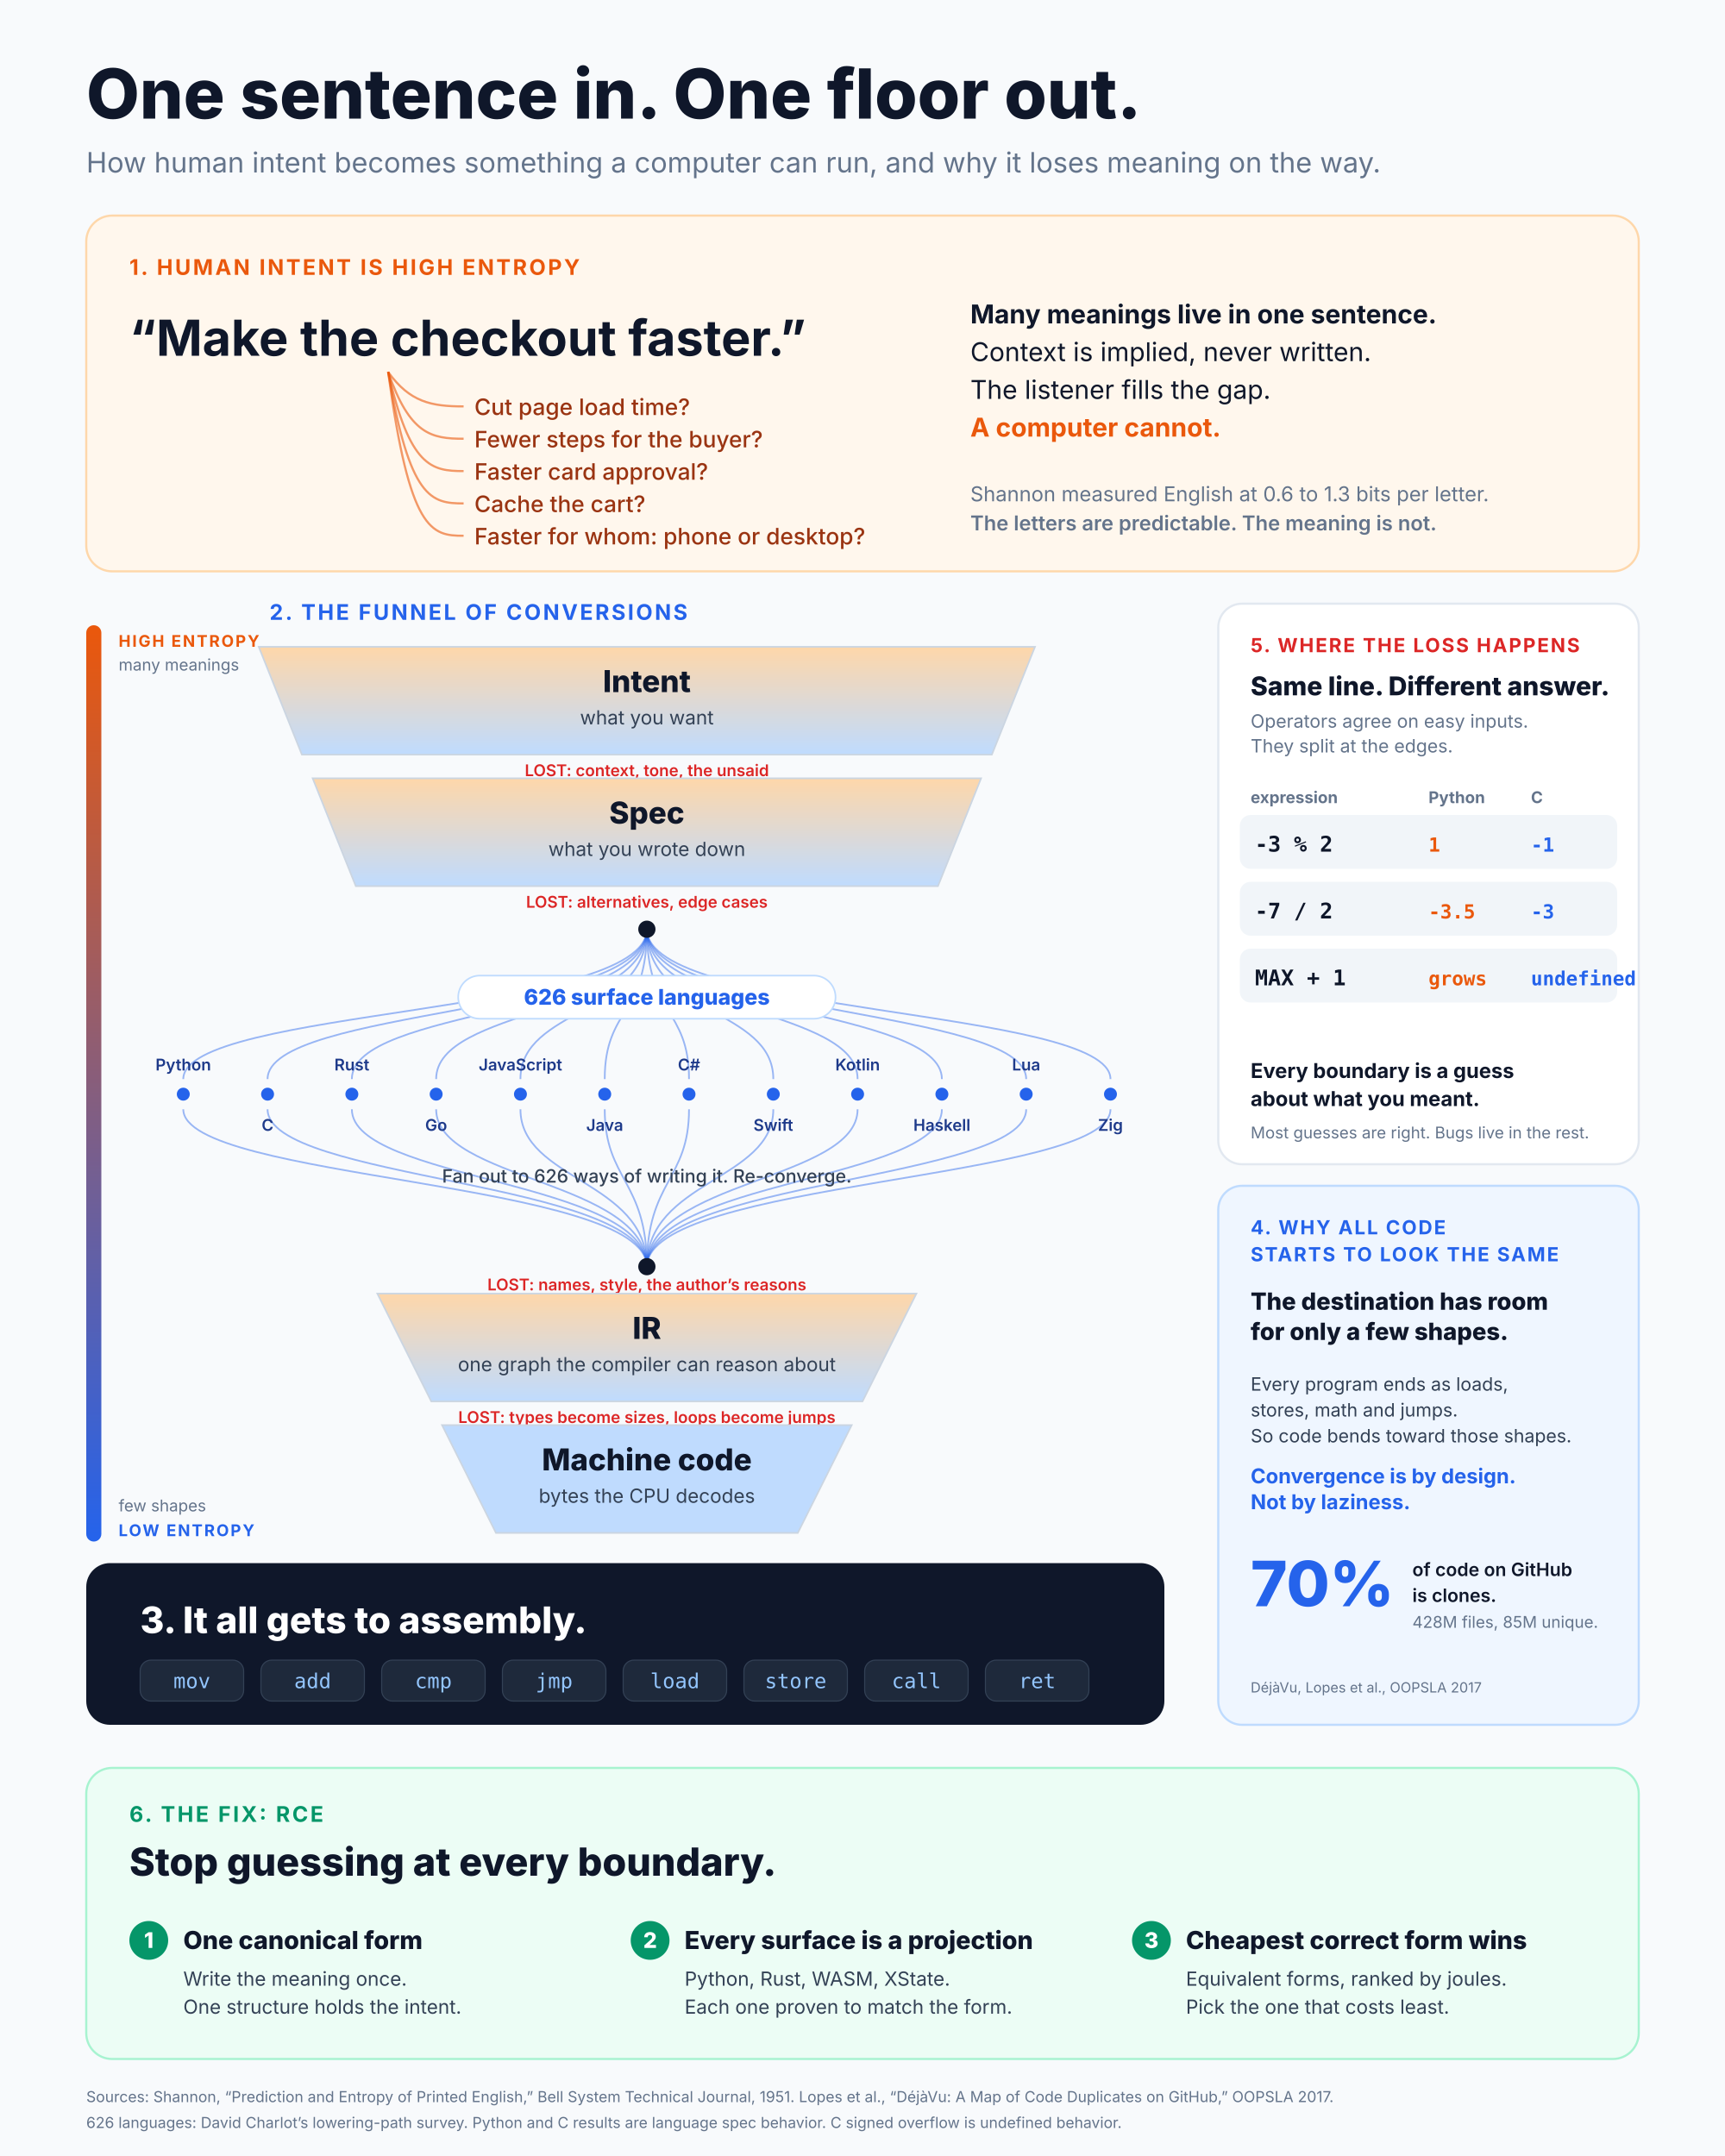
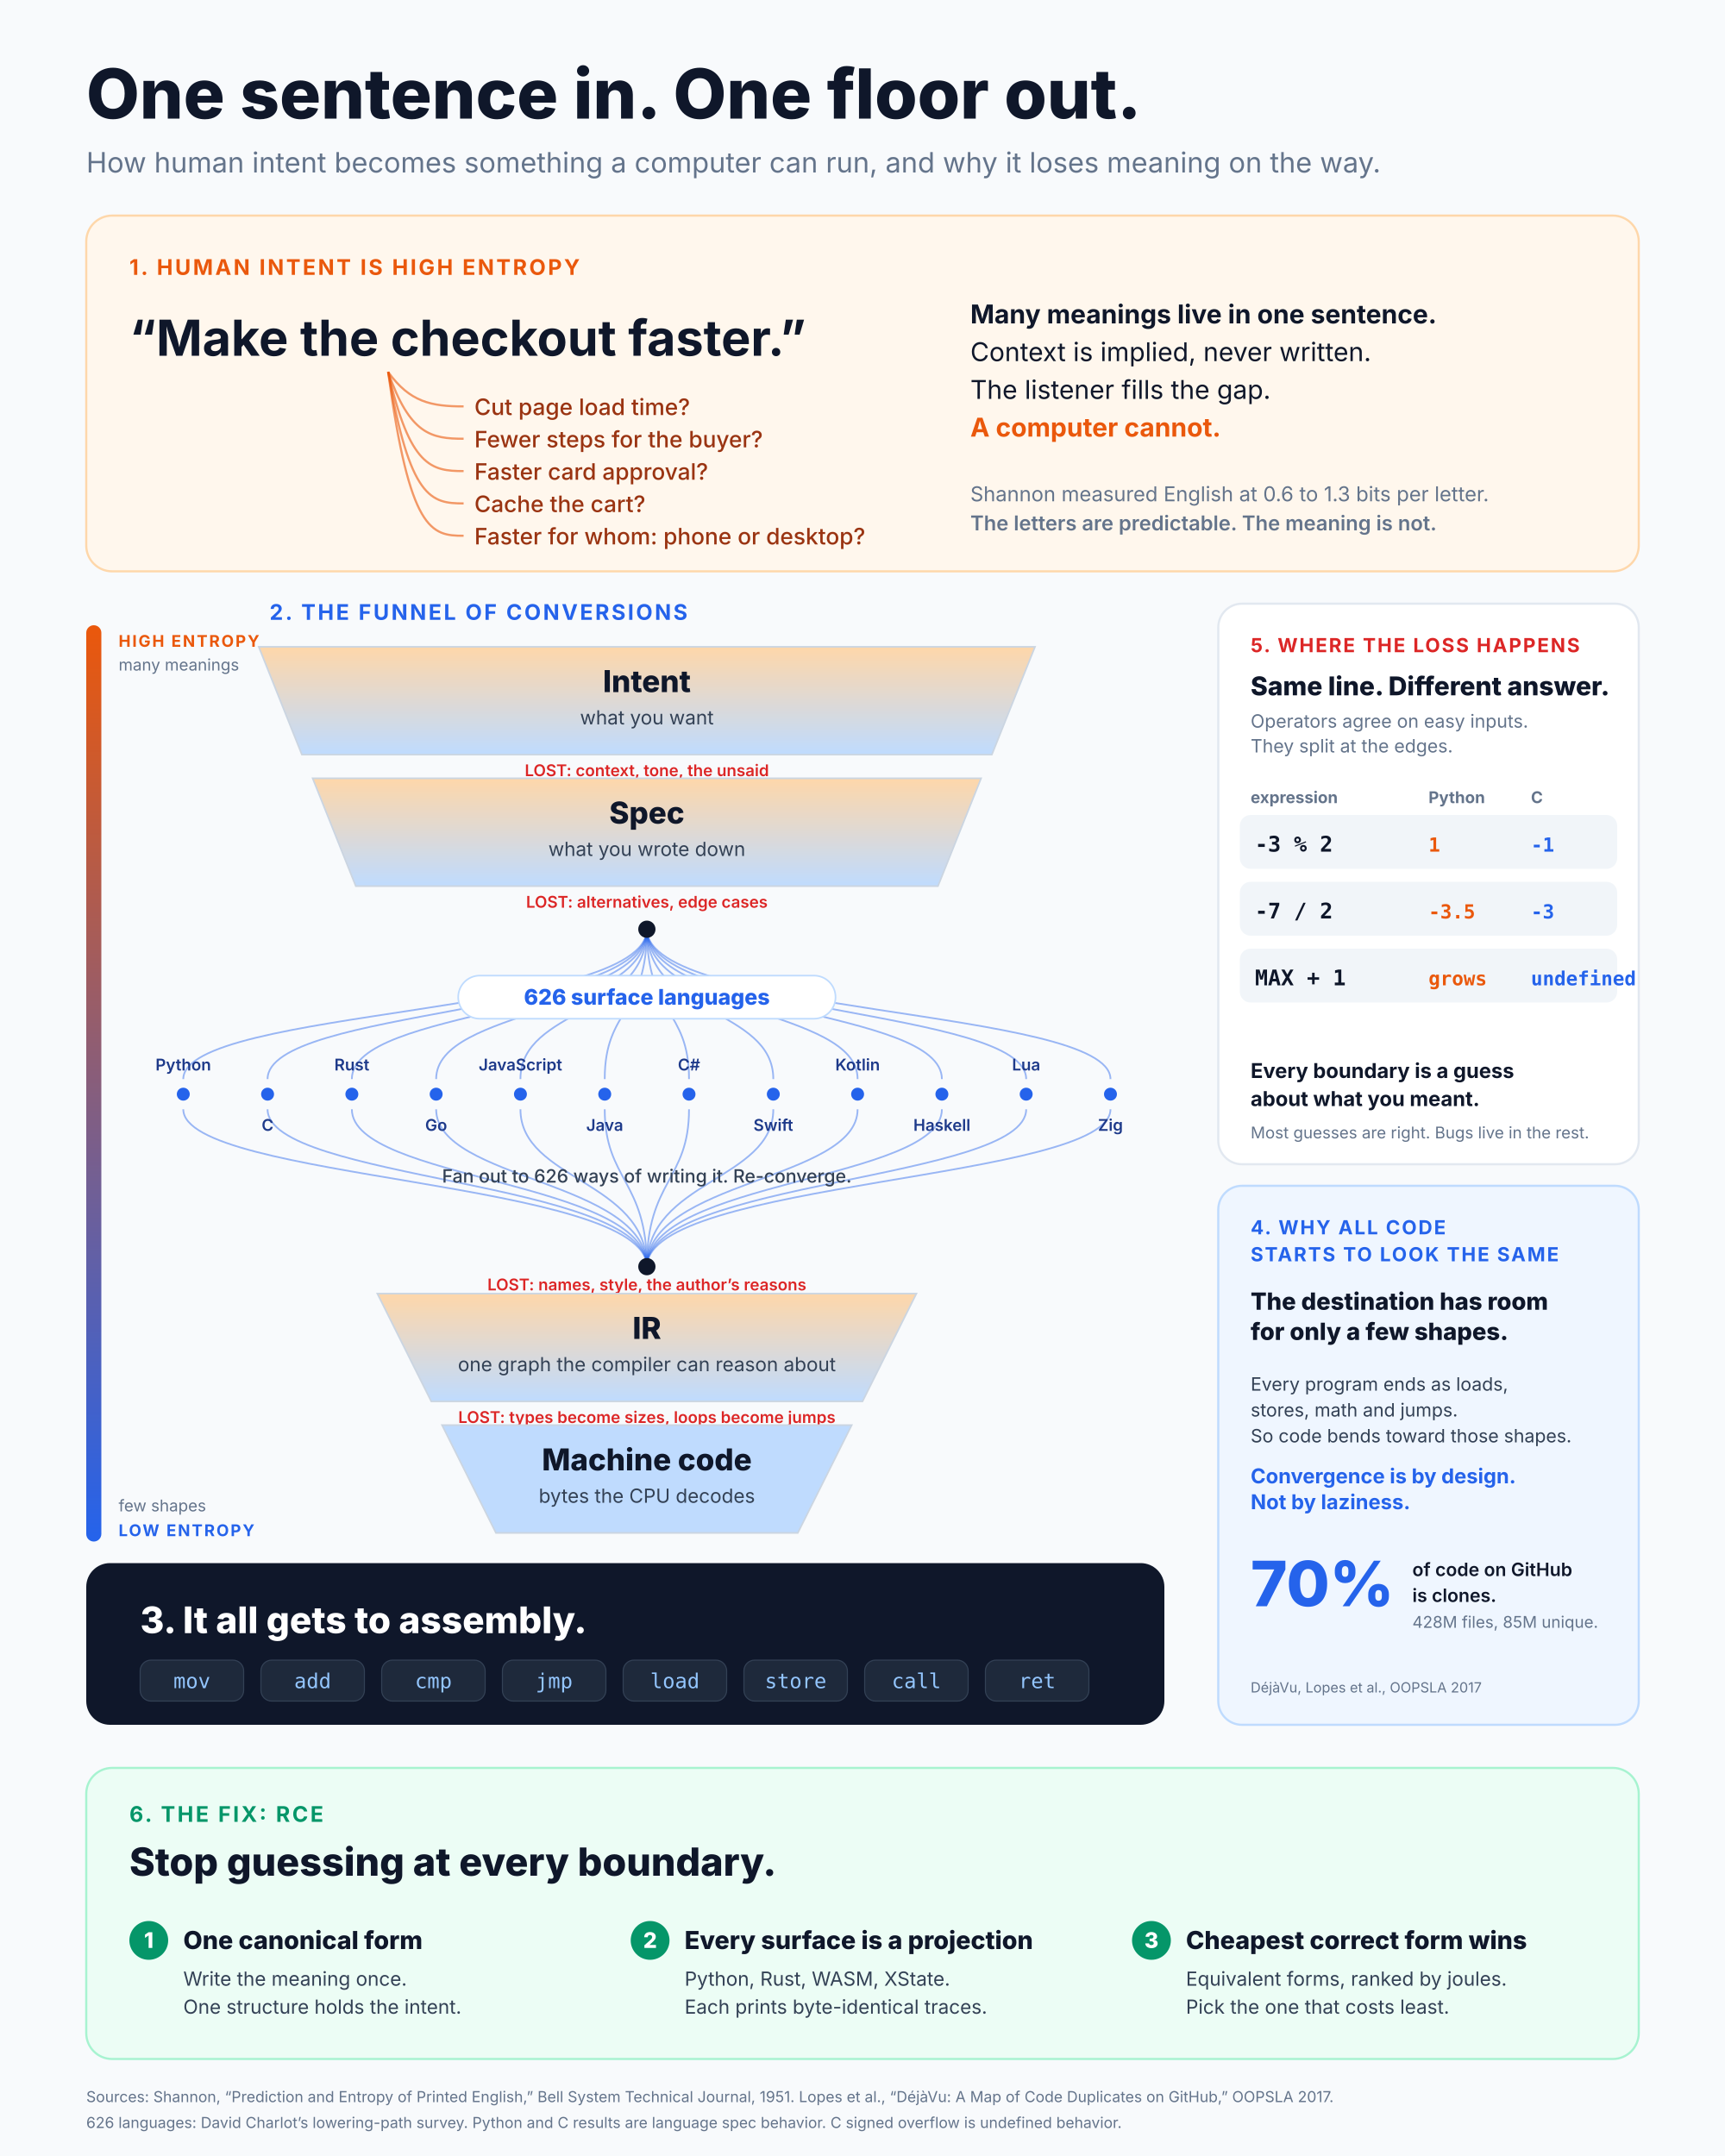
<svg xmlns="http://www.w3.org/2000/svg" width="1600" height="2000" viewBox="0 0 1600 2000">
  <rect width="1600" height="2000" fill="#f8fafc" />
  <defs>
    <linearGradient id="ent" x1="0" y1="0" x2="0" y2="1">
      <stop offset="0" stop-color="#ea580c" />
      <stop offset="1" stop-color="#2563eb" />
    </linearGradient>
    <linearGradient id="fun" x1="0" y1="0" x2="0" y2="1">
      <stop offset="0" stop-color="#fed7aa" />
      <stop offset="1" stop-color="#bfdbfe" />
    </linearGradient>
  </defs>
  <text x="80" y="110" font-family="Inter, 'DejaVu Sans', sans-serif" font-size="64" font-weight="800" fill="#0f172a" text-anchor="start">One sentence in. One floor out.</text>
  <text x="80" y="160" font-family="Inter, 'DejaVu Sans', sans-serif" font-size="26" font-weight="400" fill="#64748b" text-anchor="start">How human intent becomes something a computer can run, and why it loses meaning on the way.</text>
  <rect x="80" y="200" width="1440" height="330" rx="24" fill="#fff7ed" stroke="#fed7aa" stroke-width="2" opacity="1" />
  <text x="120" y="255" font-family="Inter, 'DejaVu Sans', sans-serif" font-size="20" font-weight="700" fill="#ea580c" text-anchor="start" letter-spacing="2">1. HUMAN INTENT IS HIGH ENTROPY</text>
  <text x="120" y="330" font-family="Inter, 'DejaVu Sans', sans-serif" font-size="46" font-weight="700" fill="#0f172a" text-anchor="start">“Make the checkout faster.”</text>
  <path d="M 360 345 C 380 373, 400 377, 430 377" stroke="#ea580c" stroke-width="2" fill="none" opacity="0.6" />
  <text x="440" y="385" font-family="Inter, 'DejaVu Sans', sans-serif" font-size="21" font-weight="500" fill="#9a3412" text-anchor="start">Cut page load time?</text>
  <path d="M 360 345 C 380 403, 400 407, 430 407" stroke="#ea580c" stroke-width="2" fill="none" opacity="0.6" />
  <text x="440" y="415" font-family="Inter, 'DejaVu Sans', sans-serif" font-size="21" font-weight="500" fill="#9a3412" text-anchor="start">Fewer steps for the buyer?</text>
  <path d="M 360 345 C 380 433, 400 437, 430 437" stroke="#ea580c" stroke-width="2" fill="none" opacity="0.6" />
  <text x="440" y="445" font-family="Inter, 'DejaVu Sans', sans-serif" font-size="21" font-weight="500" fill="#9a3412" text-anchor="start">Faster card approval?</text>
  <path d="M 360 345 C 380 463, 400 467, 430 467" stroke="#ea580c" stroke-width="2" fill="none" opacity="0.6" />
  <text x="440" y="475" font-family="Inter, 'DejaVu Sans', sans-serif" font-size="21" font-weight="500" fill="#9a3412" text-anchor="start">Cache the cart?</text>
  <path d="M 360 345 C 380 493, 400 497, 430 497" stroke="#ea580c" stroke-width="2" fill="none" opacity="0.6" />
  <text x="440" y="505" font-family="Inter, 'DejaVu Sans', sans-serif" font-size="21" font-weight="500" fill="#9a3412" text-anchor="start">Faster for whom: phone or desktop?</text>
  <text x="900" y="300" font-family="Inter, 'DejaVu Sans', sans-serif" font-size="24" font-weight="700" fill="#0f172a" text-anchor="start">Many meanings live in one sentence.</text>
  <text x="900" y="335" font-family="Inter, 'DejaVu Sans', sans-serif" font-size="24" font-weight="400" fill="#0f172a" text-anchor="start">Context is implied, never written.</text>
  <text x="900" y="370" font-family="Inter, 'DejaVu Sans', sans-serif" font-size="24" font-weight="400" fill="#0f172a" text-anchor="start">The listener fills the gap.</text>
  <text x="900" y="405" font-family="Inter, 'DejaVu Sans', sans-serif" font-size="24" font-weight="700" fill="#ea580c" text-anchor="start">A computer cannot.</text>
  <text x="900" y="465" font-family="Inter, 'DejaVu Sans', sans-serif" font-size="19" font-weight="400" fill="#64748b" text-anchor="start">Shannon measured English at 0.6 to 1.3 bits per letter.</text>
  <text x="900" y="492" font-family="Inter, 'DejaVu Sans', sans-serif" font-size="19" font-weight="600" fill="#64748b" text-anchor="start">The letters are predictable. The meaning is not.</text>
  <rect x="80" y="580" width="14" height="850" rx="7" fill="url(#ent)" />
  <text x="110" y="600" font-family="Inter, 'DejaVu Sans', sans-serif" font-size="15" font-weight="700" fill="#ea580c" text-anchor="start" letter-spacing="1.5">HIGH ENTROPY</text>
  <text x="110" y="1425" font-family="Inter, 'DejaVu Sans', sans-serif" font-size="15" font-weight="700" fill="#2563eb" text-anchor="start" letter-spacing="1.5">LOW ENTROPY</text>
  <text x="110" y="622" font-family="Inter, 'DejaVu Sans', sans-serif" font-size="15" font-weight="400" fill="#64748b" text-anchor="start">many meanings</text>
  <text x="110" y="1402" font-family="Inter, 'DejaVu Sans', sans-serif" font-size="15" font-weight="400" fill="#64748b" text-anchor="start">few shapes</text>
  <text x="250" y="575" font-family="Inter, 'DejaVu Sans', sans-serif" font-size="20" font-weight="700" fill="#2563eb" text-anchor="start" letter-spacing="2">2. THE FUNNEL OF CONVERSIONS</text>
  <path d="M 240 600 L 960 600 L 920 700 L 280 700 Z" fill="url(#fun)" stroke="#cbd5e1" stroke-width="1.5" />
  <text x="600" y="642" font-family="Inter, 'DejaVu Sans', sans-serif" font-size="28" font-weight="800" fill="#0f172a" text-anchor="middle">Intent</text>
  <text x="600" y="672" font-family="Inter, 'DejaVu Sans', sans-serif" font-size="18" font-weight="400" fill="#334155" text-anchor="middle">what you want</text>
  <text x="600" y="720" font-family="Inter, 'DejaVu Sans', sans-serif" font-size="15" font-weight="600" fill="#dc2626" text-anchor="middle">LOST: context, tone, the unsaid</text>
  <path d="M 290 722 L 910 722 L 870 822 L 330 822 Z" fill="url(#fun)" stroke="#cbd5e1" stroke-width="1.5" />
  <text x="600" y="764" font-family="Inter, 'DejaVu Sans', sans-serif" font-size="28" font-weight="800" fill="#0f172a" text-anchor="middle">Spec</text>
  <text x="600" y="794" font-family="Inter, 'DejaVu Sans', sans-serif" font-size="18" font-weight="400" fill="#334155" text-anchor="middle">what you wrote down</text>
  <text x="600" y="842" font-family="Inter, 'DejaVu Sans', sans-serif" font-size="15" font-weight="600" fill="#dc2626" text-anchor="middle">LOST: alternatives, edge cases</text>
  <path d="M 600 862 C 600 942, 170.0 935, 170.0 1001" stroke="#2563eb" stroke-width="1.6" fill="none" opacity="0.45" />
  <path d="M 170.0 1029 C 170.0 1095, 600 1095, 600 1175" stroke="#2563eb" stroke-width="1.6" fill="none" opacity="0.45" />
  <circle cx="170.0" cy="1015" r="6" fill="#2563eb" />
  <text x="170.0" y="993" font-family="Inter, 'DejaVu Sans', sans-serif" font-size="15" font-weight="600" fill="#1e3a8a" text-anchor="middle">Python</text>
  <path d="M 600 862 C 600 942, 248.182 935, 248.182 1001" stroke="#2563eb" stroke-width="1.6" fill="none" opacity="0.45" />
  <path d="M 248.182 1029 C 248.182 1095, 600 1095, 600 1175" stroke="#2563eb" stroke-width="1.6" fill="none" opacity="0.45" />
  <circle cx="248.182" cy="1015" r="6" fill="#2563eb" />
  <text x="248.182" y="1049" font-family="Inter, 'DejaVu Sans', sans-serif" font-size="15" font-weight="600" fill="#1e3a8a" text-anchor="middle">C</text>
  <path d="M 600 862 C 600 942, 326.364 935, 326.364 1001" stroke="#2563eb" stroke-width="1.6" fill="none" opacity="0.45" />
  <path d="M 326.364 1029 C 326.364 1095, 600 1095, 600 1175" stroke="#2563eb" stroke-width="1.6" fill="none" opacity="0.45" />
  <circle cx="326.364" cy="1015" r="6" fill="#2563eb" />
  <text x="326.364" y="993" font-family="Inter, 'DejaVu Sans', sans-serif" font-size="15" font-weight="600" fill="#1e3a8a" text-anchor="middle">Rust</text>
  <path d="M 600 862 C 600 942, 404.545 935, 404.545 1001" stroke="#2563eb" stroke-width="1.6" fill="none" opacity="0.45" />
  <path d="M 404.545 1029 C 404.545 1095, 600 1095, 600 1175" stroke="#2563eb" stroke-width="1.6" fill="none" opacity="0.45" />
  <circle cx="404.545" cy="1015" r="6" fill="#2563eb" />
  <text x="404.545" y="1049" font-family="Inter, 'DejaVu Sans', sans-serif" font-size="15" font-weight="600" fill="#1e3a8a" text-anchor="middle">Go</text>
  <path d="M 600 862 C 600 942, 482.727 935, 482.727 1001" stroke="#2563eb" stroke-width="1.6" fill="none" opacity="0.45" />
  <path d="M 482.727 1029 C 482.727 1095, 600 1095, 600 1175" stroke="#2563eb" stroke-width="1.6" fill="none" opacity="0.45" />
  <circle cx="482.727" cy="1015" r="6" fill="#2563eb" />
  <text x="482.727" y="993" font-family="Inter, 'DejaVu Sans', sans-serif" font-size="15" font-weight="600" fill="#1e3a8a" text-anchor="middle">JavaScript</text>
  <path d="M 600 862 C 600 942, 560.909 935, 560.909 1001" stroke="#2563eb" stroke-width="1.6" fill="none" opacity="0.45" />
  <path d="M 560.909 1029 C 560.909 1095, 600 1095, 600 1175" stroke="#2563eb" stroke-width="1.6" fill="none" opacity="0.45" />
  <circle cx="560.909" cy="1015" r="6" fill="#2563eb" />
  <text x="560.909" y="1049" font-family="Inter, 'DejaVu Sans', sans-serif" font-size="15" font-weight="600" fill="#1e3a8a" text-anchor="middle">Java</text>
  <path d="M 600 862 C 600 942, 639.091 935, 639.091 1001" stroke="#2563eb" stroke-width="1.6" fill="none" opacity="0.45" />
  <path d="M 639.091 1029 C 639.091 1095, 600 1095, 600 1175" stroke="#2563eb" stroke-width="1.6" fill="none" opacity="0.45" />
  <circle cx="639.091" cy="1015" r="6" fill="#2563eb" />
  <text x="639.091" y="993" font-family="Inter, 'DejaVu Sans', sans-serif" font-size="15" font-weight="600" fill="#1e3a8a" text-anchor="middle">C#</text>
  <path d="M 600 862 C 600 942, 717.273 935, 717.273 1001" stroke="#2563eb" stroke-width="1.6" fill="none" opacity="0.45" />
  <path d="M 717.273 1029 C 717.273 1095, 600 1095, 600 1175" stroke="#2563eb" stroke-width="1.6" fill="none" opacity="0.45" />
  <circle cx="717.273" cy="1015" r="6" fill="#2563eb" />
  <text x="717.273" y="1049" font-family="Inter, 'DejaVu Sans', sans-serif" font-size="15" font-weight="600" fill="#1e3a8a" text-anchor="middle">Swift</text>
  <path d="M 600 862 C 600 942, 795.455 935, 795.455 1001" stroke="#2563eb" stroke-width="1.6" fill="none" opacity="0.45" />
  <path d="M 795.455 1029 C 795.455 1095, 600 1095, 600 1175" stroke="#2563eb" stroke-width="1.6" fill="none" opacity="0.45" />
  <circle cx="795.455" cy="1015" r="6" fill="#2563eb" />
  <text x="795.455" y="993" font-family="Inter, 'DejaVu Sans', sans-serif" font-size="15" font-weight="600" fill="#1e3a8a" text-anchor="middle">Kotlin</text>
  <path d="M 600 862 C 600 942, 873.636 935, 873.636 1001" stroke="#2563eb" stroke-width="1.6" fill="none" opacity="0.45" />
  <path d="M 873.636 1029 C 873.636 1095, 600 1095, 600 1175" stroke="#2563eb" stroke-width="1.6" fill="none" opacity="0.45" />
  <circle cx="873.636" cy="1015" r="6" fill="#2563eb" />
  <text x="873.636" y="1049" font-family="Inter, 'DejaVu Sans', sans-serif" font-size="15" font-weight="600" fill="#1e3a8a" text-anchor="middle">Haskell</text>
  <path d="M 600 862 C 600 942, 951.818 935, 951.818 1001" stroke="#2563eb" stroke-width="1.6" fill="none" opacity="0.45" />
  <path d="M 951.818 1029 C 951.818 1095, 600 1095, 600 1175" stroke="#2563eb" stroke-width="1.6" fill="none" opacity="0.45" />
  <circle cx="951.818" cy="1015" r="6" fill="#2563eb" />
  <text x="951.818" y="993" font-family="Inter, 'DejaVu Sans', sans-serif" font-size="15" font-weight="600" fill="#1e3a8a" text-anchor="middle">Lua</text>
  <path d="M 600 862 C 600 942, 1030.0 935, 1030.0 1001" stroke="#2563eb" stroke-width="1.6" fill="none" opacity="0.45" />
  <path d="M 1030.0 1029 C 1030.0 1095, 600 1095, 600 1175" stroke="#2563eb" stroke-width="1.6" fill="none" opacity="0.45" />
  <circle cx="1030.0" cy="1015" r="6" fill="#2563eb" />
  <text x="1030.0" y="1049" font-family="Inter, 'DejaVu Sans', sans-serif" font-size="15" font-weight="600" fill="#1e3a8a" text-anchor="middle">Zig</text>
  <circle cx="600" cy="862" r="8" fill="#0f172a" />
  <circle cx="600" cy="1175" r="8" fill="#0f172a" />
  <rect x="425" y="905" width="350" height="40" rx="20" fill="#ffffff" stroke="#bfdbfe" stroke-width="1.5" opacity="1" />
  <text x="600" y="932" font-family="Inter, 'DejaVu Sans', sans-serif" font-size="20" font-weight="800" fill="#2563eb" text-anchor="middle">626 surface languages</text>
  <text x="600" y="1097" font-family="Inter, 'DejaVu Sans', sans-serif" font-size="17" font-weight="500" fill="#334155" text-anchor="middle">Fan out to 626 ways of writing it. Re-converge.</text>
  <text x="600" y="1197" font-family="Inter, 'DejaVu Sans', sans-serif" font-size="15" font-weight="600" fill="#dc2626" text-anchor="middle">LOST: names, style, the author’s reasons</text>
  <path d="M 350 1200 L 850 1200 L 800 1300 L 400 1300 Z" fill="url(#fun)" stroke="#cbd5e1" stroke-width="1.5" />
  <text x="600" y="1242" font-family="Inter, 'DejaVu Sans', sans-serif" font-size="28" font-weight="800" fill="#0f172a" text-anchor="middle">IR</text>
  <text x="600" y="1272" font-family="Inter, 'DejaVu Sans', sans-serif" font-size="18" font-weight="400" fill="#334155" text-anchor="middle">one graph the compiler can reason about</text>
  <text x="600" y="1320" font-family="Inter, 'DejaVu Sans', sans-serif" font-size="15" font-weight="600" fill="#dc2626" text-anchor="middle">LOST: types become sizes, loops become jumps</text>
  <path d="M 410 1322 L 790 1322 L 740 1422 L 460 1422 Z" fill="#bfdbfe" stroke="#cbd5e1" stroke-width="1.5" />
  <text x="600" y="1364" font-family="Inter, 'DejaVu Sans', sans-serif" font-size="28" font-weight="800" fill="#0f172a" text-anchor="middle">Machine code</text>
  <text x="600" y="1394" font-family="Inter, 'DejaVu Sans', sans-serif" font-size="18" font-weight="400" fill="#334155" text-anchor="middle">bytes the CPU decodes</text>
  <rect x="80" y="1450" width="1000" height="150" rx="22" fill="#0f172a" stroke="none" stroke-width="0" opacity="1" />
  <text x="130" y="1515" font-family="Inter, 'DejaVu Sans', sans-serif" font-size="34" font-weight="800" fill="#ffffff" text-anchor="start">3. It all gets to assembly.</text>
  <rect x="130" y="1540" width="96" height="38" rx="10" fill="#1e293b" stroke="#334155" stroke-width="1" opacity="1" />
  <text x="178" y="1566" font-family="'DM Mono', 'DejaVu Sans Mono', monospace" font-size="19" font-weight="500" fill="#93c5fd" text-anchor="middle">mov</text>
  <rect x="242" y="1540" width="96" height="38" rx="10" fill="#1e293b" stroke="#334155" stroke-width="1" opacity="1" />
  <text x="290" y="1566" font-family="'DM Mono', 'DejaVu Sans Mono', monospace" font-size="19" font-weight="500" fill="#93c5fd" text-anchor="middle">add</text>
  <rect x="354" y="1540" width="96" height="38" rx="10" fill="#1e293b" stroke="#334155" stroke-width="1" opacity="1" />
  <text x="402" y="1566" font-family="'DM Mono', 'DejaVu Sans Mono', monospace" font-size="19" font-weight="500" fill="#93c5fd" text-anchor="middle">cmp</text>
  <rect x="466" y="1540" width="96" height="38" rx="10" fill="#1e293b" stroke="#334155" stroke-width="1" opacity="1" />
  <text x="514" y="1566" font-family="'DM Mono', 'DejaVu Sans Mono', monospace" font-size="19" font-weight="500" fill="#93c5fd" text-anchor="middle">jmp</text>
  <rect x="578" y="1540" width="96" height="38" rx="10" fill="#1e293b" stroke="#334155" stroke-width="1" opacity="1" />
  <text x="626" y="1566" font-family="'DM Mono', 'DejaVu Sans Mono', monospace" font-size="19" font-weight="500" fill="#93c5fd" text-anchor="middle">load</text>
  <rect x="690" y="1540" width="96" height="38" rx="10" fill="#1e293b" stroke="#334155" stroke-width="1" opacity="1" />
  <text x="738" y="1566" font-family="'DM Mono', 'DejaVu Sans Mono', monospace" font-size="19" font-weight="500" fill="#93c5fd" text-anchor="middle">store</text>
  <rect x="802" y="1540" width="96" height="38" rx="10" fill="#1e293b" stroke="#334155" stroke-width="1" opacity="1" />
  <text x="850" y="1566" font-family="'DM Mono', 'DejaVu Sans Mono', monospace" font-size="19" font-weight="500" fill="#93c5fd" text-anchor="middle">call</text>
  <rect x="914" y="1540" width="96" height="38" rx="10" fill="#1e293b" stroke="#334155" stroke-width="1" opacity="1" />
  <text x="962" y="1566" font-family="'DM Mono', 'DejaVu Sans Mono', monospace" font-size="19" font-weight="500" fill="#93c5fd" text-anchor="middle">ret</text>
  <rect x="1130" y="560" width="390" height="520" rx="22" fill="#ffffff" stroke="#e2e8f0" stroke-width="2" opacity="1" />
  <text x="1160" y="605" font-family="Inter, 'DejaVu Sans', sans-serif" font-size="18" font-weight="700" fill="#dc2626" text-anchor="start" letter-spacing="1.5">5. WHERE THE LOSS HAPPENS</text>
  <text x="1160" y="645" font-family="Inter, 'DejaVu Sans', sans-serif" font-size="24" font-weight="800" fill="#0f172a" text-anchor="start">Same line. Different answer.</text>
  <text x="1160" y="675" font-family="Inter, 'DejaVu Sans', sans-serif" font-size="17" font-weight="400" fill="#64748b" text-anchor="start">Operators agree on easy inputs.</text>
  <text x="1160" y="698" font-family="Inter, 'DejaVu Sans', sans-serif" font-size="17" font-weight="400" fill="#64748b" text-anchor="start">They split at the edges.</text>
  <text x="1160" y="745" font-family="Inter, 'DejaVu Sans', sans-serif" font-size="15" font-weight="700" fill="#64748b" text-anchor="start">expression</text>
  <text x="1325" y="745" font-family="Inter, 'DejaVu Sans', sans-serif" font-size="15" font-weight="700" fill="#64748b" text-anchor="start">Python</text>
  <text x="1420" y="745" font-family="Inter, 'DejaVu Sans', sans-serif" font-size="15" font-weight="700" fill="#64748b" text-anchor="start">C</text>
  <rect x="1150" y="756" width="350" height="50" rx="10" fill="#f1f5f9" stroke="none" stroke-width="0" opacity="1" />
  <text x="1164" y="790" font-family="'DM Mono', 'DejaVu Sans Mono', monospace" font-size="20" font-weight="600" fill="#0f172a" text-anchor="start">-3 % 2</text>
  <text x="1325" y="790" font-family="'DM Mono', 'DejaVu Sans Mono', monospace" font-size="18" font-weight="600" fill="#ea580c" text-anchor="start">1</text>
  <text x="1420" y="790" font-family="'DM Mono', 'DejaVu Sans Mono', monospace" font-size="18" font-weight="600" fill="#2563eb" text-anchor="start">-1</text>
  <rect x="1150" y="818" width="350" height="50" rx="10" fill="#f1f5f9" stroke="none" stroke-width="0" opacity="1" />
  <text x="1164" y="852" font-family="'DM Mono', 'DejaVu Sans Mono', monospace" font-size="20" font-weight="600" fill="#0f172a" text-anchor="start">-7 / 2</text>
  <text x="1325" y="852" font-family="'DM Mono', 'DejaVu Sans Mono', monospace" font-size="18" font-weight="600" fill="#ea580c" text-anchor="start">-3.5</text>
  <text x="1420" y="852" font-family="'DM Mono', 'DejaVu Sans Mono', monospace" font-size="18" font-weight="600" fill="#2563eb" text-anchor="start">-3</text>
  <rect x="1150" y="880" width="350" height="50" rx="10" fill="#f1f5f9" stroke="none" stroke-width="0" opacity="1" />
  <text x="1164" y="914" font-family="'DM Mono', 'DejaVu Sans Mono', monospace" font-size="20" font-weight="600" fill="#0f172a" text-anchor="start">MAX + 1</text>
  <text x="1325" y="914" font-family="'DM Mono', 'DejaVu Sans Mono', monospace" font-size="18" font-weight="600" fill="#ea580c" text-anchor="start">grows</text>
  <text x="1420" y="914" font-family="'DM Mono', 'DejaVu Sans Mono', monospace" font-size="18" font-weight="600" fill="#2563eb" text-anchor="start">undefined</text>
  <text x="1160" y="1000" font-family="Inter, 'DejaVu Sans', sans-serif" font-size="19" font-weight="700" fill="#0f172a" text-anchor="start">Every boundary is a guess</text>
  <text x="1160" y="1026" font-family="Inter, 'DejaVu Sans', sans-serif" font-size="19" font-weight="700" fill="#0f172a" text-anchor="start">about what you meant.</text>
  <text x="1160" y="1056" font-family="Inter, 'DejaVu Sans', sans-serif" font-size="15" font-weight="400" fill="#64748b" text-anchor="start">Most guesses are right. Bugs live in the rest.</text>
  <rect x="1130" y="1100" width="390" height="500" rx="22" fill="#eff6ff" stroke="#bfdbfe" stroke-width="2" opacity="1" />
  <text x="1160" y="1145" font-family="Inter, 'DejaVu Sans', sans-serif" font-size="18" font-weight="700" fill="#2563eb" text-anchor="start" letter-spacing="1.5">4. WHY ALL CODE</text>
  <text x="1160" y="1170" font-family="Inter, 'DejaVu Sans', sans-serif" font-size="18" font-weight="700" fill="#2563eb" text-anchor="start" letter-spacing="1.5">STARTS TO LOOK THE SAME</text>
  <text x="1160" y="1215" font-family="Inter, 'DejaVu Sans', sans-serif" font-size="22" font-weight="800" fill="#0f172a" text-anchor="start">The destination has room</text>
  <text x="1160" y="1243" font-family="Inter, 'DejaVu Sans', sans-serif" font-size="22" font-weight="800" fill="#0f172a" text-anchor="start">for only a few shapes.</text>
  <text x="1160" y="1290" font-family="Inter, 'DejaVu Sans', sans-serif" font-size="17" font-weight="400" fill="#334155" text-anchor="start">Every program ends as loads,</text>
  <text x="1160" y="1314" font-family="Inter, 'DejaVu Sans', sans-serif" font-size="17" font-weight="400" fill="#334155" text-anchor="start">stores, math and jumps.</text>
  <text x="1160" y="1338" font-family="Inter, 'DejaVu Sans', sans-serif" font-size="17" font-weight="400" fill="#334155" text-anchor="start">So code bends toward those shapes.</text>
  <text x="1160" y="1376" font-family="Inter, 'DejaVu Sans', sans-serif" font-size="19" font-weight="700" fill="#2563eb" text-anchor="start">Convergence is by design.</text>
  <text x="1160" y="1400" font-family="Inter, 'DejaVu Sans', sans-serif" font-size="19" font-weight="700" fill="#2563eb" text-anchor="start">Not by laziness.</text>
  <text x="1160" y="1490" font-family="Inter, 'DejaVu Sans', sans-serif" font-size="58" font-weight="800" fill="#2563eb" text-anchor="start">70%</text>
  <text x="1310" y="1462" font-family="Inter, 'DejaVu Sans', sans-serif" font-size="17" font-weight="600" fill="#0f172a" text-anchor="start">of code on GitHub</text>
  <text x="1310" y="1486" font-family="Inter, 'DejaVu Sans', sans-serif" font-size="17" font-weight="600" fill="#0f172a" text-anchor="start">is clones.</text>
  <text x="1310" y="1510" font-family="Inter, 'DejaVu Sans', sans-serif" font-size="15" font-weight="400" fill="#64748b" text-anchor="start">428M files, 85M unique.</text>
  <text x="1160" y="1570" font-family="Inter, 'DejaVu Sans', sans-serif" font-size="13" font-weight="400" fill="#64748b" text-anchor="start">DéjàVu, Lopes et al., OOPSLA 2017</text>
  <rect x="80" y="1640" width="1440" height="270" rx="24" fill="#ecfdf5" stroke="#a7f3d0" stroke-width="2" opacity="1" />
  <text x="120" y="1690" font-family="Inter, 'DejaVu Sans', sans-serif" font-size="20" font-weight="700" fill="#059669" text-anchor="start" letter-spacing="2">6. THE FIX: RCE</text>
  <text x="120" y="1740" font-family="Inter, 'DejaVu Sans', sans-serif" font-size="36" font-weight="800" fill="#0f172a" text-anchor="start">Stop guessing at every boundary.</text>
  <circle cx="138" cy="1800" r="18" fill="#059669" />
  <text x="138" y="1807" font-family="Inter, 'DejaVu Sans', sans-serif" font-size="20" font-weight="800" fill="#ffffff" text-anchor="middle">1</text>
  <text x="170" y="1808" font-family="Inter, 'DejaVu Sans', sans-serif" font-size="23" font-weight="800" fill="#0f172a" text-anchor="start">One canonical form</text>
  <text x="170" y="1842" font-family="Inter, 'DejaVu Sans', sans-serif" font-size="18" font-weight="400" fill="#334155" text-anchor="start">Write the meaning once.</text>
  <text x="170" y="1868" font-family="Inter, 'DejaVu Sans', sans-serif" font-size="18" font-weight="400" fill="#334155" text-anchor="start">One structure holds the intent.</text>
  <circle cx="603" cy="1800" r="18" fill="#059669" />
  <text x="603" y="1807" font-family="Inter, 'DejaVu Sans', sans-serif" font-size="20" font-weight="800" fill="#ffffff" text-anchor="middle">2</text>
  <text x="635" y="1808" font-family="Inter, 'DejaVu Sans', sans-serif" font-size="23" font-weight="800" fill="#0f172a" text-anchor="start">Every surface is a projection</text>
  <text x="635" y="1842" font-family="Inter, 'DejaVu Sans', sans-serif" font-size="18" font-weight="400" fill="#334155" text-anchor="start">Python, Rust, WASM, XState.</text>
-   <text x="635" y="1868" font-family="Inter, 'DejaVu Sans', sans-serif" font-size="18" font-weight="400" fill="#334155" text-anchor="start">Each one proven to match the form.</text>
+   <text x="635" y="1868" font-family="Inter, 'DejaVu Sans', sans-serif" font-size="18" font-weight="400" fill="#334155" text-anchor="start">Each prints byte-identical traces.</text>
  <circle cx="1068" cy="1800" r="18" fill="#059669" />
  <text x="1068" y="1807" font-family="Inter, 'DejaVu Sans', sans-serif" font-size="20" font-weight="800" fill="#ffffff" text-anchor="middle">3</text>
  <text x="1100" y="1808" font-family="Inter, 'DejaVu Sans', sans-serif" font-size="23" font-weight="800" fill="#0f172a" text-anchor="start">Cheapest correct form wins</text>
  <text x="1100" y="1842" font-family="Inter, 'DejaVu Sans', sans-serif" font-size="18" font-weight="400" fill="#334155" text-anchor="start">Equivalent forms, ranked by joules.</text>
  <text x="1100" y="1868" font-family="Inter, 'DejaVu Sans', sans-serif" font-size="18" font-weight="400" fill="#334155" text-anchor="start">Pick the one that costs least.</text>
  <text x="80" y="1950" font-family="Inter, 'DejaVu Sans', sans-serif" font-size="14" font-weight="400" fill="#64748b" text-anchor="start">Sources: Shannon, “Prediction and Entropy of Printed English,” Bell System Technical Journal, 1951. Lopes et al., “DéjàVu: A Map of Code Duplicates on GitHub,” OOPSLA 2017.</text>
  <text x="80" y="1974" font-family="Inter, 'DejaVu Sans', sans-serif" font-size="14" font-weight="400" fill="#64748b" text-anchor="start">626 languages: David Charlot’s lowering-path survey. Python and C results are language spec behavior. C signed overflow is undefined behavior.</text>
</svg>
